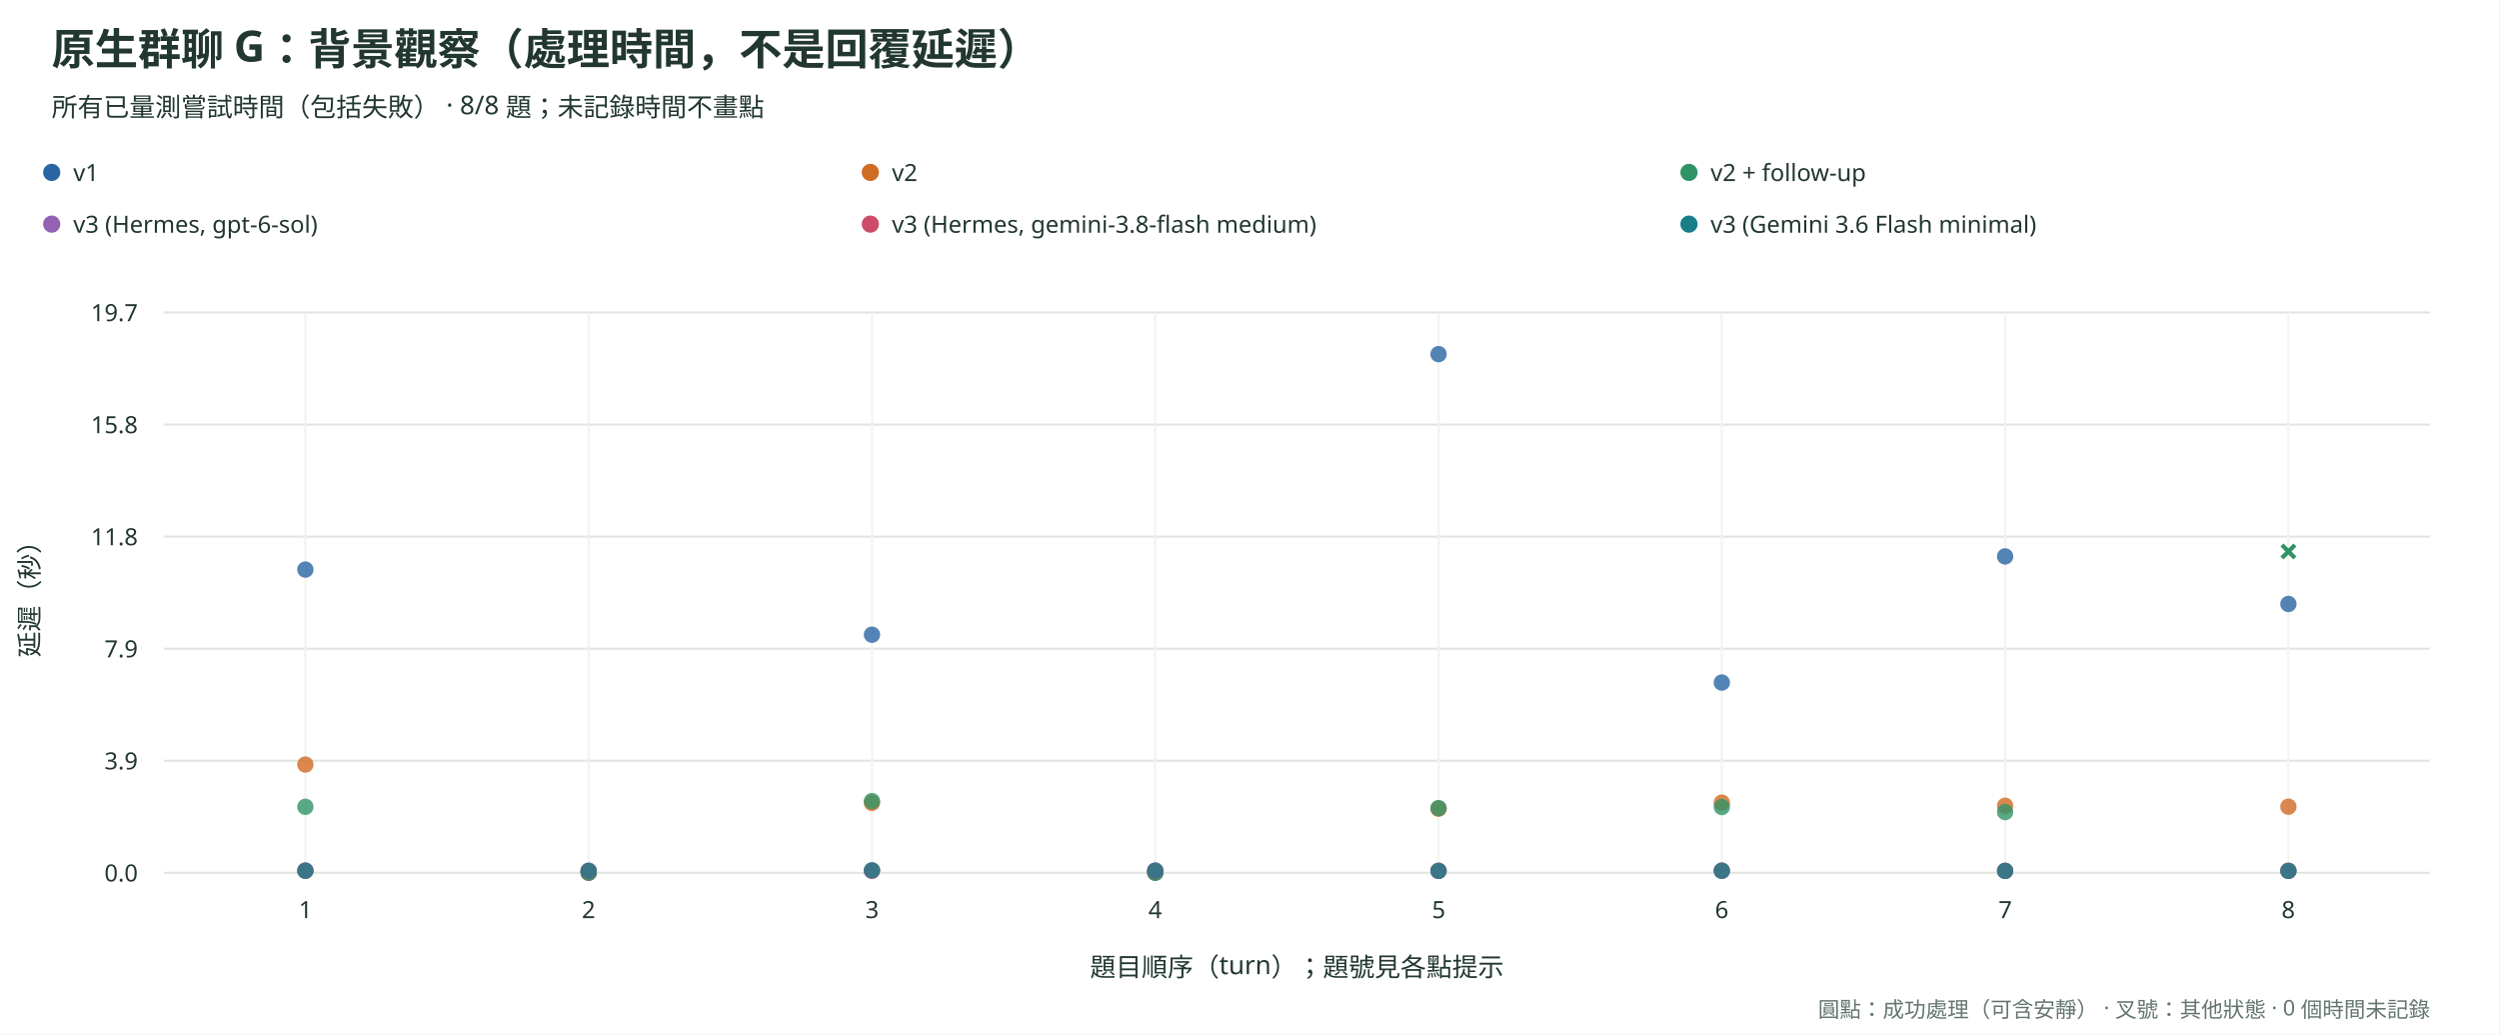
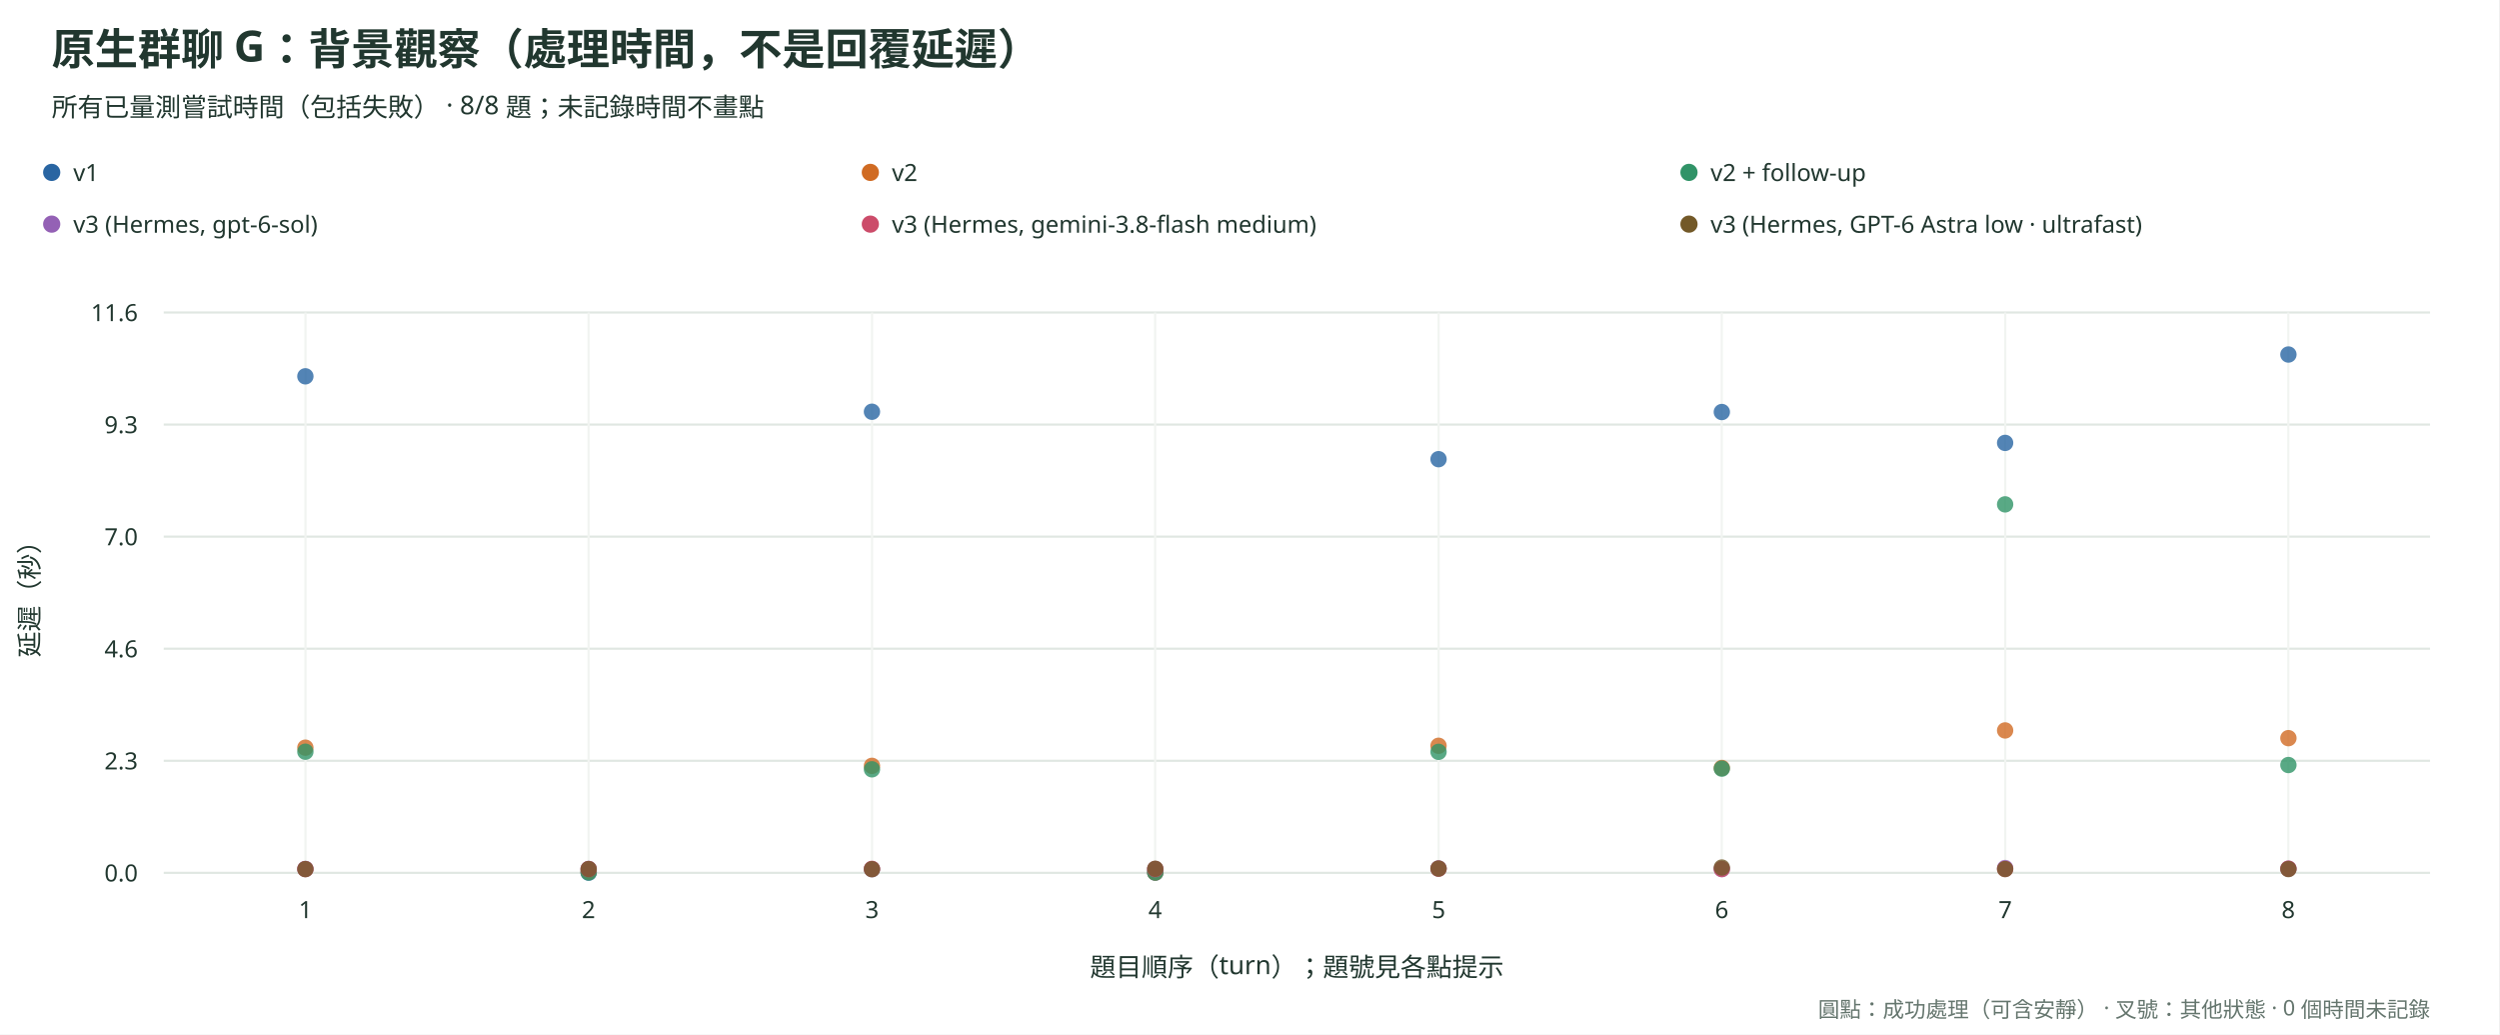
<svg xmlns="http://www.w3.org/2000/svg" viewBox="0 0 1160 480" role="img" aria-labelledby="title desc">
  <rect width="100%" height="100%" fill="#fff" />
  <g font-family="system-ui, sans-serif" fill="#21372f">
    <text x="24" y="30" font-size="20" font-weight="700">原生群聊 G：背景觀察（處理時間，不是回覆延遲）</text>
    <text x="24" y="54" font-size="12">所有已量測嘗試時間（包括失敗） · 8/8 題；未記錄時間不畫點</text>
    <circle cx="24" cy="80" r="4" fill="#2965a2" />
    <text x="34" y="84" font-size="11">v1</text>
    <circle cx="404" cy="80" r="4" fill="#d06b23" />
    <text x="414" y="84" font-size="11">v2</text>
    <circle cx="784" cy="80" r="4" fill="#309367" />
    <text x="794" y="84" font-size="11">v2 + follow-up</text>
    <circle cx="24" cy="104" r="4" fill="#9461b5" />
    <text x="34" y="108" font-size="11">v3 (Hermes, gpt-6-sol)</text>
    <circle cx="404" cy="104" r="4" fill="#cc4c6a" />
    <text x="414" y="108" font-size="11">v3 (Hermes, gemini-3.8-flash medium)</text>
-     <circle cx="784" cy="104" r="4" fill="#187f89" />
-     <text x="794" y="108" font-size="11">v3 (Gemini 3.6 Flash minimal)</text>
+     <circle cx="784" cy="104" r="4" fill="#735928" />
+     <text x="794" y="108" font-size="11">v3 (Hermes, GPT-6 Astra low · ultrafast)</text>
    <path d="M76 405.0H1128" stroke="#e0e7e2" />
    <text x="64" y="409.0" text-anchor="end" font-size="11">0.0</text>
    <path d="M76 353.0H1128" stroke="#e0e7e2" />
-     <text x="64" y="357.0" text-anchor="end" font-size="11">3.9</text>
+     <text x="64" y="357.0" text-anchor="end" font-size="11">2.3</text>
    <path d="M76 301.0H1128" stroke="#e0e7e2" />
-     <text x="64" y="305.0" text-anchor="end" font-size="11">7.9</text>
+     <text x="64" y="305.0" text-anchor="end" font-size="11">4.6</text>
    <path d="M76 249.0H1128" stroke="#e0e7e2" />
-     <text x="64" y="253.0" text-anchor="end" font-size="11">11.8</text>
+     <text x="64" y="253.0" text-anchor="end" font-size="11">7.0</text>
    <path d="M76 197.0H1128" stroke="#e0e7e2" />
-     <text x="64" y="201.0" text-anchor="end" font-size="11">15.8</text>
+     <text x="64" y="201.0" text-anchor="end" font-size="11">9.3</text>
    <path d="M76 145.0H1128" stroke="#e0e7e2" />
-     <text x="64" y="149.0" text-anchor="end" font-size="11">19.7</text>
+     <text x="64" y="149.0" text-anchor="end" font-size="11">11.6</text>
    <path d="M141.8 145V405" stroke="#f1f4f1" />
    <text x="141.8" y="426" text-anchor="middle" font-size="11">1</text>
    <path d="M273.2 145V405" stroke="#f1f4f1" />
    <text x="273.2" y="426" text-anchor="middle" font-size="11">2</text>
    <path d="M404.8 145V405" stroke="#f1f4f1" />
    <text x="404.8" y="426" text-anchor="middle" font-size="11">3</text>
    <path d="M536.2 145V405" stroke="#f1f4f1" />
    <text x="536.2" y="426" text-anchor="middle" font-size="11">4</text>
    <path d="M667.8 145V405" stroke="#f1f4f1" />
    <text x="667.8" y="426" text-anchor="middle" font-size="11">5</text>
    <path d="M799.2 145V405" stroke="#f1f4f1" />
    <text x="799.2" y="426" text-anchor="middle" font-size="11">6</text>
    <path d="M930.8 145V405" stroke="#f1f4f1" />
    <text x="930.8" y="426" text-anchor="middle" font-size="11">7</text>
    <path d="M1062.2 145V405" stroke="#f1f4f1" />
    <text x="1062.2" y="426" text-anchor="middle" font-size="11">8</text>
    <g data-case="G001" data-arm="v1">
-       <circle cx="141.75" cy="264.29" r="3.8" fill="#2965a2" fill-opacity=".8" />
+       <circle cx="141.75" cy="174.61" r="3.8" fill="#2965a2" fill-opacity=".8" />
    </g>
    <g data-case="G001" data-arm="v2">
-       <circle cx="141.75" cy="354.75" r="3.8" fill="#d06b23" fill-opacity=".8" />
+       <circle cx="141.75" cy="346.92" r="3.8" fill="#d06b23" fill-opacity=".8" />
    </g>
    <g data-case="G001" data-arm="v2_followup">
-       <circle cx="141.75" cy="374.36" r="3.8" fill="#309367" fill-opacity=".8" />
+       <circle cx="141.75" cy="348.80" r="3.8" fill="#309367" fill-opacity=".8" />
    </g>
    <g data-case="G001" data-arm="v3_hermes_gpt6_sol">
-       <circle cx="141.75" cy="403.99" r="3.8" fill="#9461b5" fill-opacity=".8" />
+       <circle cx="141.75" cy="403.18" r="3.8" fill="#9461b5" fill-opacity=".8" />
    </g>
    <g data-case="G001" data-arm="v3_hermes_gemini">
-       <circle cx="141.75" cy="403.96" r="3.8" fill="#cc4c6a" fill-opacity=".8" />
+       <circle cx="141.75" cy="403.26" r="3.8" fill="#cc4c6a" fill-opacity=".8" />
    </g>
-     <g data-case="G001" data-arm="v3_gemini_minimal">
-       <circle cx="141.75" cy="404.04" r="3.8" fill="#187f89" fill-opacity=".8" />
+     <g data-case="G001" data-arm="v3_hermes_astra_ultrafast">
+       <circle cx="141.75" cy="403.27" r="3.8" fill="#735928" fill-opacity=".8" />
    </g>
    <g data-case="G002" data-arm="v1">
-       <circle cx="273.25" cy="404.95" r="3.8" fill="#2965a2" fill-opacity=".8" />
+       <circle cx="273.25" cy="404.90" r="3.8" fill="#2965a2" fill-opacity=".8" />
    </g>
    <g data-case="G002" data-arm="v2">
-       <circle cx="273.25" cy="404.90" r="3.8" fill="#d06b23" fill-opacity=".8" />
+       <circle cx="273.25" cy="404.39" r="3.8" fill="#d06b23" fill-opacity=".8" />
    </g>
    <g data-case="G002" data-arm="v2_followup">
-       <circle cx="273.25" cy="404.90" r="3.8" fill="#309367" fill-opacity=".8" />
+       <circle cx="273.25" cy="404.83" r="3.8" fill="#309367" fill-opacity=".8" />
    </g>
    <g data-case="G002" data-arm="v3_hermes_gpt6_sol">
-       <circle cx="273.25" cy="404.07" r="3.8" fill="#9461b5" fill-opacity=".8" />
+       <circle cx="273.25" cy="403.21" r="3.8" fill="#9461b5" fill-opacity=".8" />
    </g>
    <g data-case="G002" data-arm="v3_hermes_gemini">
-       <circle cx="273.25" cy="404.07" r="3.8" fill="#cc4c6a" fill-opacity=".8" />
+       <circle cx="273.25" cy="403.21" r="3.8" fill="#cc4c6a" fill-opacity=".8" />
    </g>
-     <g data-case="G002" data-arm="v3_gemini_minimal">
-       <circle cx="273.25" cy="404.09" r="3.8" fill="#187f89" fill-opacity=".8" />
+     <g data-case="G002" data-arm="v3_hermes_astra_ultrafast">
+       <circle cx="273.25" cy="403.25" r="3.8" fill="#735928" fill-opacity=".8" />
    </g>
    <g data-case="G003" data-arm="v1">
-       <circle cx="404.75" cy="294.51" r="3.8" fill="#2965a2" fill-opacity=".8" />
+       <circle cx="404.75" cy="191.05" r="3.8" fill="#2965a2" fill-opacity=".8" />
    </g>
    <g data-case="G003" data-arm="v2">
-       <circle cx="404.75" cy="372.56" r="3.8" fill="#d06b23" fill-opacity=".8" />
+       <circle cx="404.75" cy="355.35" r="3.8" fill="#d06b23" fill-opacity=".8" />
    </g>
    <g data-case="G003" data-arm="v2_followup">
-       <circle cx="404.75" cy="371.72" r="3.8" fill="#309367" fill-opacity=".8" />
+       <circle cx="404.75" cy="356.96" r="3.8" fill="#309367" fill-opacity=".8" />
    </g>
    <g data-case="G003" data-arm="v3_hermes_gpt6_sol">
-       <circle cx="404.75" cy="403.97" r="3.8" fill="#9461b5" fill-opacity=".8" />
+       <circle cx="404.75" cy="403.30" r="3.8" fill="#9461b5" fill-opacity=".8" />
    </g>
    <g data-case="G003" data-arm="v3_hermes_gemini">
-       <circle cx="404.75" cy="404.04" r="3.8" fill="#cc4c6a" fill-opacity=".8" />
+       <circle cx="404.75" cy="403.14" r="3.8" fill="#cc4c6a" fill-opacity=".8" />
    </g>
-     <g data-case="G003" data-arm="v3_gemini_minimal">
-       <circle cx="404.75" cy="403.81" r="3.8" fill="#187f89" fill-opacity=".8" />
+     <g data-case="G003" data-arm="v3_hermes_astra_ultrafast">
+       <circle cx="404.75" cy="403.31" r="3.8" fill="#735928" fill-opacity=".8" />
    </g>
    <g data-case="G004" data-arm="v1">
-       <circle cx="536.25" cy="404.95" r="3.8" fill="#2965a2" fill-opacity=".8" />
+       <circle cx="536.25" cy="404.90" r="3.8" fill="#2965a2" fill-opacity=".8" />
    </g>
    <g data-case="G004" data-arm="v2">
-       <circle cx="536.25" cy="404.73" r="3.8" fill="#d06b23" fill-opacity=".8" />
+       <circle cx="536.25" cy="404.84" r="3.8" fill="#d06b23" fill-opacity=".8" />
    </g>
    <g data-case="G004" data-arm="v2_followup">
-       <circle cx="536.25" cy="404.91" r="3.8" fill="#309367" fill-opacity=".8" />
+       <circle cx="536.25" cy="404.82" r="3.8" fill="#309367" fill-opacity=".8" />
    </g>
    <g data-case="G004" data-arm="v3_hermes_gpt6_sol">
-       <circle cx="536.25" cy="404.02" r="3.8" fill="#9461b5" fill-opacity=".8" />
+       <circle cx="536.25" cy="403.26" r="3.8" fill="#9461b5" fill-opacity=".8" />
    </g>
    <g data-case="G004" data-arm="v3_hermes_gemini">
-       <circle cx="536.25" cy="404.05" r="3.8" fill="#cc4c6a" fill-opacity=".8" />
+       <circle cx="536.25" cy="403.20" r="3.8" fill="#cc4c6a" fill-opacity=".8" />
    </g>
-     <g data-case="G004" data-arm="v3_gemini_minimal">
-       <circle cx="536.25" cy="403.96" r="3.8" fill="#187f89" fill-opacity=".8" />
+     <g data-case="G004" data-arm="v3_hermes_astra_ultrafast">
+       <circle cx="536.25" cy="403.11" r="3.8" fill="#735928" fill-opacity=".8" />
    </g>
    <g data-case="G007" data-arm="v1">
-       <circle cx="667.75" cy="164.32" r="3.8" fill="#2965a2" fill-opacity=".8" />
+       <circle cx="667.75" cy="213.06" r="3.8" fill="#2965a2" fill-opacity=".8" />
    </g>
    <g data-case="G007" data-arm="v2">
-       <circle cx="667.75" cy="375.23" r="3.8" fill="#d06b23" fill-opacity=".8" />
+       <circle cx="667.75" cy="346.04" r="3.8" fill="#d06b23" fill-opacity=".8" />
    </g>
    <g data-case="G007" data-arm="v2_followup">
-       <circle cx="667.75" cy="374.95" r="3.8" fill="#309367" fill-opacity=".8" />
+       <circle cx="667.75" cy="348.86" r="3.8" fill="#309367" fill-opacity=".8" />
    </g>
    <g data-case="G007" data-arm="v3_hermes_gpt6_sol">
-       <circle cx="667.75" cy="404.11" r="3.8" fill="#9461b5" fill-opacity=".8" />
+       <circle cx="667.75" cy="402.95" r="3.8" fill="#9461b5" fill-opacity=".8" />
    </g>
    <g data-case="G007" data-arm="v3_hermes_gemini">
-       <circle cx="667.75" cy="404.04" r="3.8" fill="#cc4c6a" fill-opacity=".8" />
+       <circle cx="667.75" cy="403.08" r="3.8" fill="#cc4c6a" fill-opacity=".8" />
    </g>
-     <g data-case="G007" data-arm="v3_gemini_minimal">
-       <circle cx="667.75" cy="404.09" r="3.8" fill="#187f89" fill-opacity=".8" />
+     <g data-case="G007" data-arm="v3_hermes_astra_ultrafast">
+       <circle cx="667.75" cy="403.01" r="3.8" fill="#735928" fill-opacity=".8" />
    </g>
    <g data-case="G008" data-arm="v1">
-       <circle cx="799.25" cy="316.71" r="3.8" fill="#2965a2" fill-opacity=".8" />
+       <circle cx="799.25" cy="191.18" r="3.8" fill="#2965a2" fill-opacity=".8" />
    </g>
    <g data-case="G008" data-arm="v2">
-       <circle cx="799.25" cy="372.42" r="3.8" fill="#d06b23" fill-opacity=".8" />
+       <circle cx="799.25" cy="356.34" r="3.8" fill="#d06b23" fill-opacity=".8" />
    </g>
    <g data-case="G008" data-arm="v2_followup">
-       <circle cx="799.25" cy="374.46" r="3.8" fill="#309367" fill-opacity=".8" />
+       <circle cx="799.25" cy="356.65" r="3.8" fill="#309367" fill-opacity=".8" />
    </g>
    <g data-case="G008" data-arm="v3_hermes_gpt6_sol">
-       <circle cx="799.25" cy="404.06" r="3.8" fill="#9461b5" fill-opacity=".8" />
+       <circle cx="799.25" cy="403.24" r="3.8" fill="#9461b5" fill-opacity=".8" />
    </g>
    <g data-case="G008" data-arm="v3_hermes_gemini">
-       <circle cx="799.25" cy="403.99" r="3.8" fill="#cc4c6a" fill-opacity=".8" />
+       <circle cx="799.25" cy="403.25" r="3.8" fill="#cc4c6a" fill-opacity=".8" />
    </g>
-     <g data-case="G008" data-arm="v3_gemini_minimal">
-       <circle cx="799.25" cy="404.03" r="3.8" fill="#187f89" fill-opacity=".8" />
+     <g data-case="G008" data-arm="v3_hermes_astra_ultrafast">
+       <circle cx="799.25" cy="402.54" r="3.8" fill="#735928" fill-opacity=".8" />
    </g>
    <g data-case="G009" data-arm="v1">
-       <circle cx="930.75" cy="258.18" r="3.8" fill="#2965a2" fill-opacity=".8" />
+       <circle cx="930.75" cy="205.51" r="3.8" fill="#2965a2" fill-opacity=".8" />
    </g>
    <g data-case="G009" data-arm="v2">
-       <circle cx="930.75" cy="373.86" r="3.8" fill="#d06b23" fill-opacity=".8" />
+       <circle cx="930.75" cy="338.92" r="3.8" fill="#d06b23" fill-opacity=".8" />
    </g>
    <g data-case="G009" data-arm="v2_followup">
-       <circle cx="930.75" cy="376.80" r="3.8" fill="#309367" fill-opacity=".8" />
+       <circle cx="930.75" cy="234.03" r="3.8" fill="#309367" fill-opacity=".8" />
    </g>
    <g data-case="G009" data-arm="v3_hermes_gpt6_sol">
-       <circle cx="930.75" cy="404.12" r="3.8" fill="#9461b5" fill-opacity=".8" />
+       <circle cx="930.75" cy="402.76" r="3.8" fill="#9461b5" fill-opacity=".8" />
    </g>
    <g data-case="G009" data-arm="v3_hermes_gemini">
-       <circle cx="930.75" cy="404.03" r="3.8" fill="#cc4c6a" fill-opacity=".8" />
+       <circle cx="930.75" cy="403.23" r="3.8" fill="#cc4c6a" fill-opacity=".8" />
    </g>
-     <g data-case="G009" data-arm="v3_gemini_minimal">
-       <circle cx="930.75" cy="404.09" r="3.8" fill="#187f89" fill-opacity=".8" />
+     <g data-case="G009" data-arm="v3_hermes_astra_ultrafast">
+       <circle cx="930.75" cy="403.24" r="3.8" fill="#735928" fill-opacity=".8" />
    </g>
    <g data-case="G010" data-arm="v1">
-       <circle cx="1062.25" cy="280.25" r="3.8" fill="#2965a2" fill-opacity=".8" />
+       <circle cx="1062.25" cy="164.50" r="3.8" fill="#2965a2" fill-opacity=".8" />
    </g>
    <g data-case="G010" data-arm="v2">
-       <circle cx="1062.25" cy="374.31" r="3.8" fill="#d06b23" fill-opacity=".8" />
+       <circle cx="1062.25" cy="342.50" r="3.8" fill="#d06b23" fill-opacity=".8" />
    </g>
    <g data-case="G010" data-arm="v2_followup">
-       <path d="M1059.25 252.88l6 6m-6 0l6 -6" stroke="#309367" stroke-width="2" />
+       <circle cx="1062.25" cy="354.97" r="3.8" fill="#309367" fill-opacity=".8" />
    </g>
    <g data-case="G010" data-arm="v3_hermes_gpt6_sol">
-       <circle cx="1062.25" cy="404.07" r="3.8" fill="#9461b5" fill-opacity=".8" />
+       <circle cx="1062.25" cy="403.08" r="3.8" fill="#9461b5" fill-opacity=".8" />
    </g>
    <g data-case="G010" data-arm="v3_hermes_gemini">
-       <circle cx="1062.25" cy="404.07" r="3.8" fill="#cc4c6a" fill-opacity=".8" />
+       <circle cx="1062.25" cy="403.05" r="3.8" fill="#cc4c6a" fill-opacity=".8" />
    </g>
-     <g data-case="G010" data-arm="v3_gemini_minimal">
-       <circle cx="1062.25" cy="404.11" r="3.8" fill="#187f89" fill-opacity=".8" />
+     <g data-case="G010" data-arm="v3_hermes_astra_ultrafast">
+       <circle cx="1062.25" cy="403.26" r="3.8" fill="#735928" fill-opacity=".8" />
    </g>
    <text x="602.0" y="453" text-anchor="middle" font-size="12">題目順序（turn）；題號見各點提示</text>
    <text x="18" y="275" text-anchor="middle" font-size="12" transform="rotate(-90 18 275)">延遲（秒）</text>
    <text x="1128" y="472" text-anchor="end" fill="#65766e" font-size="10">圓點：成功處理（可含安靜） · 叉號：其他狀態 · 0 個時間未記錄</text>
  </g>
</svg>
